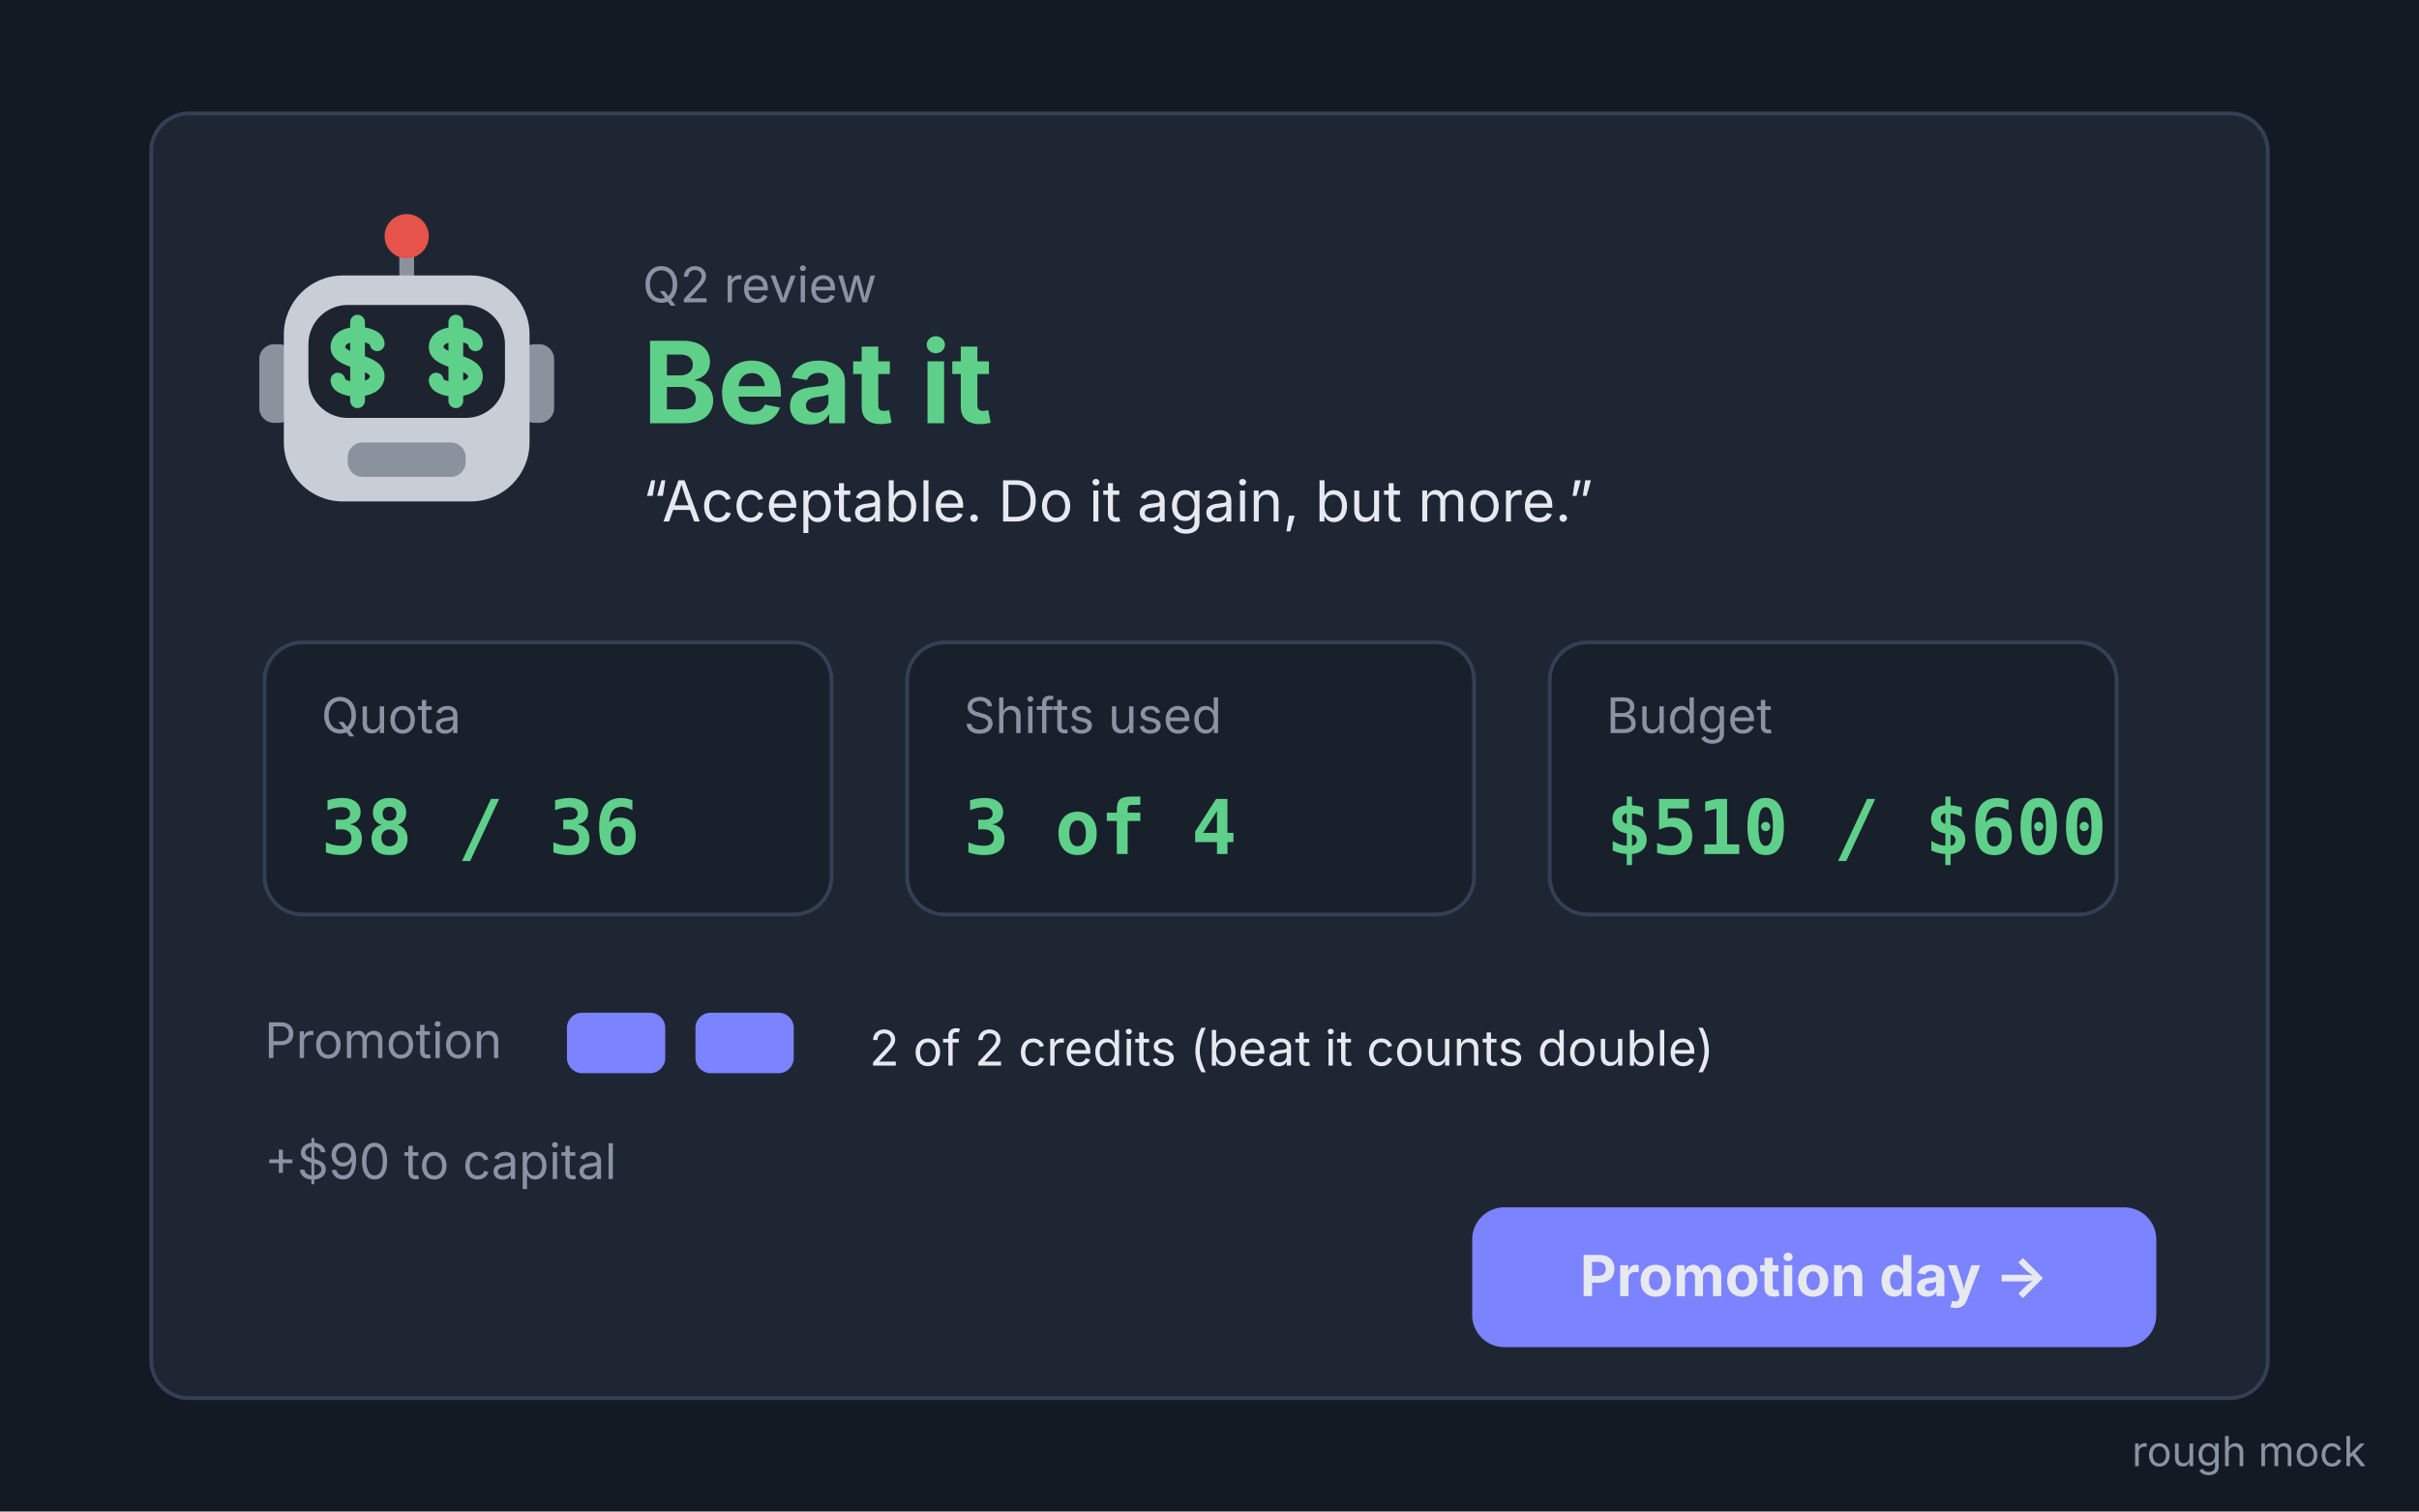
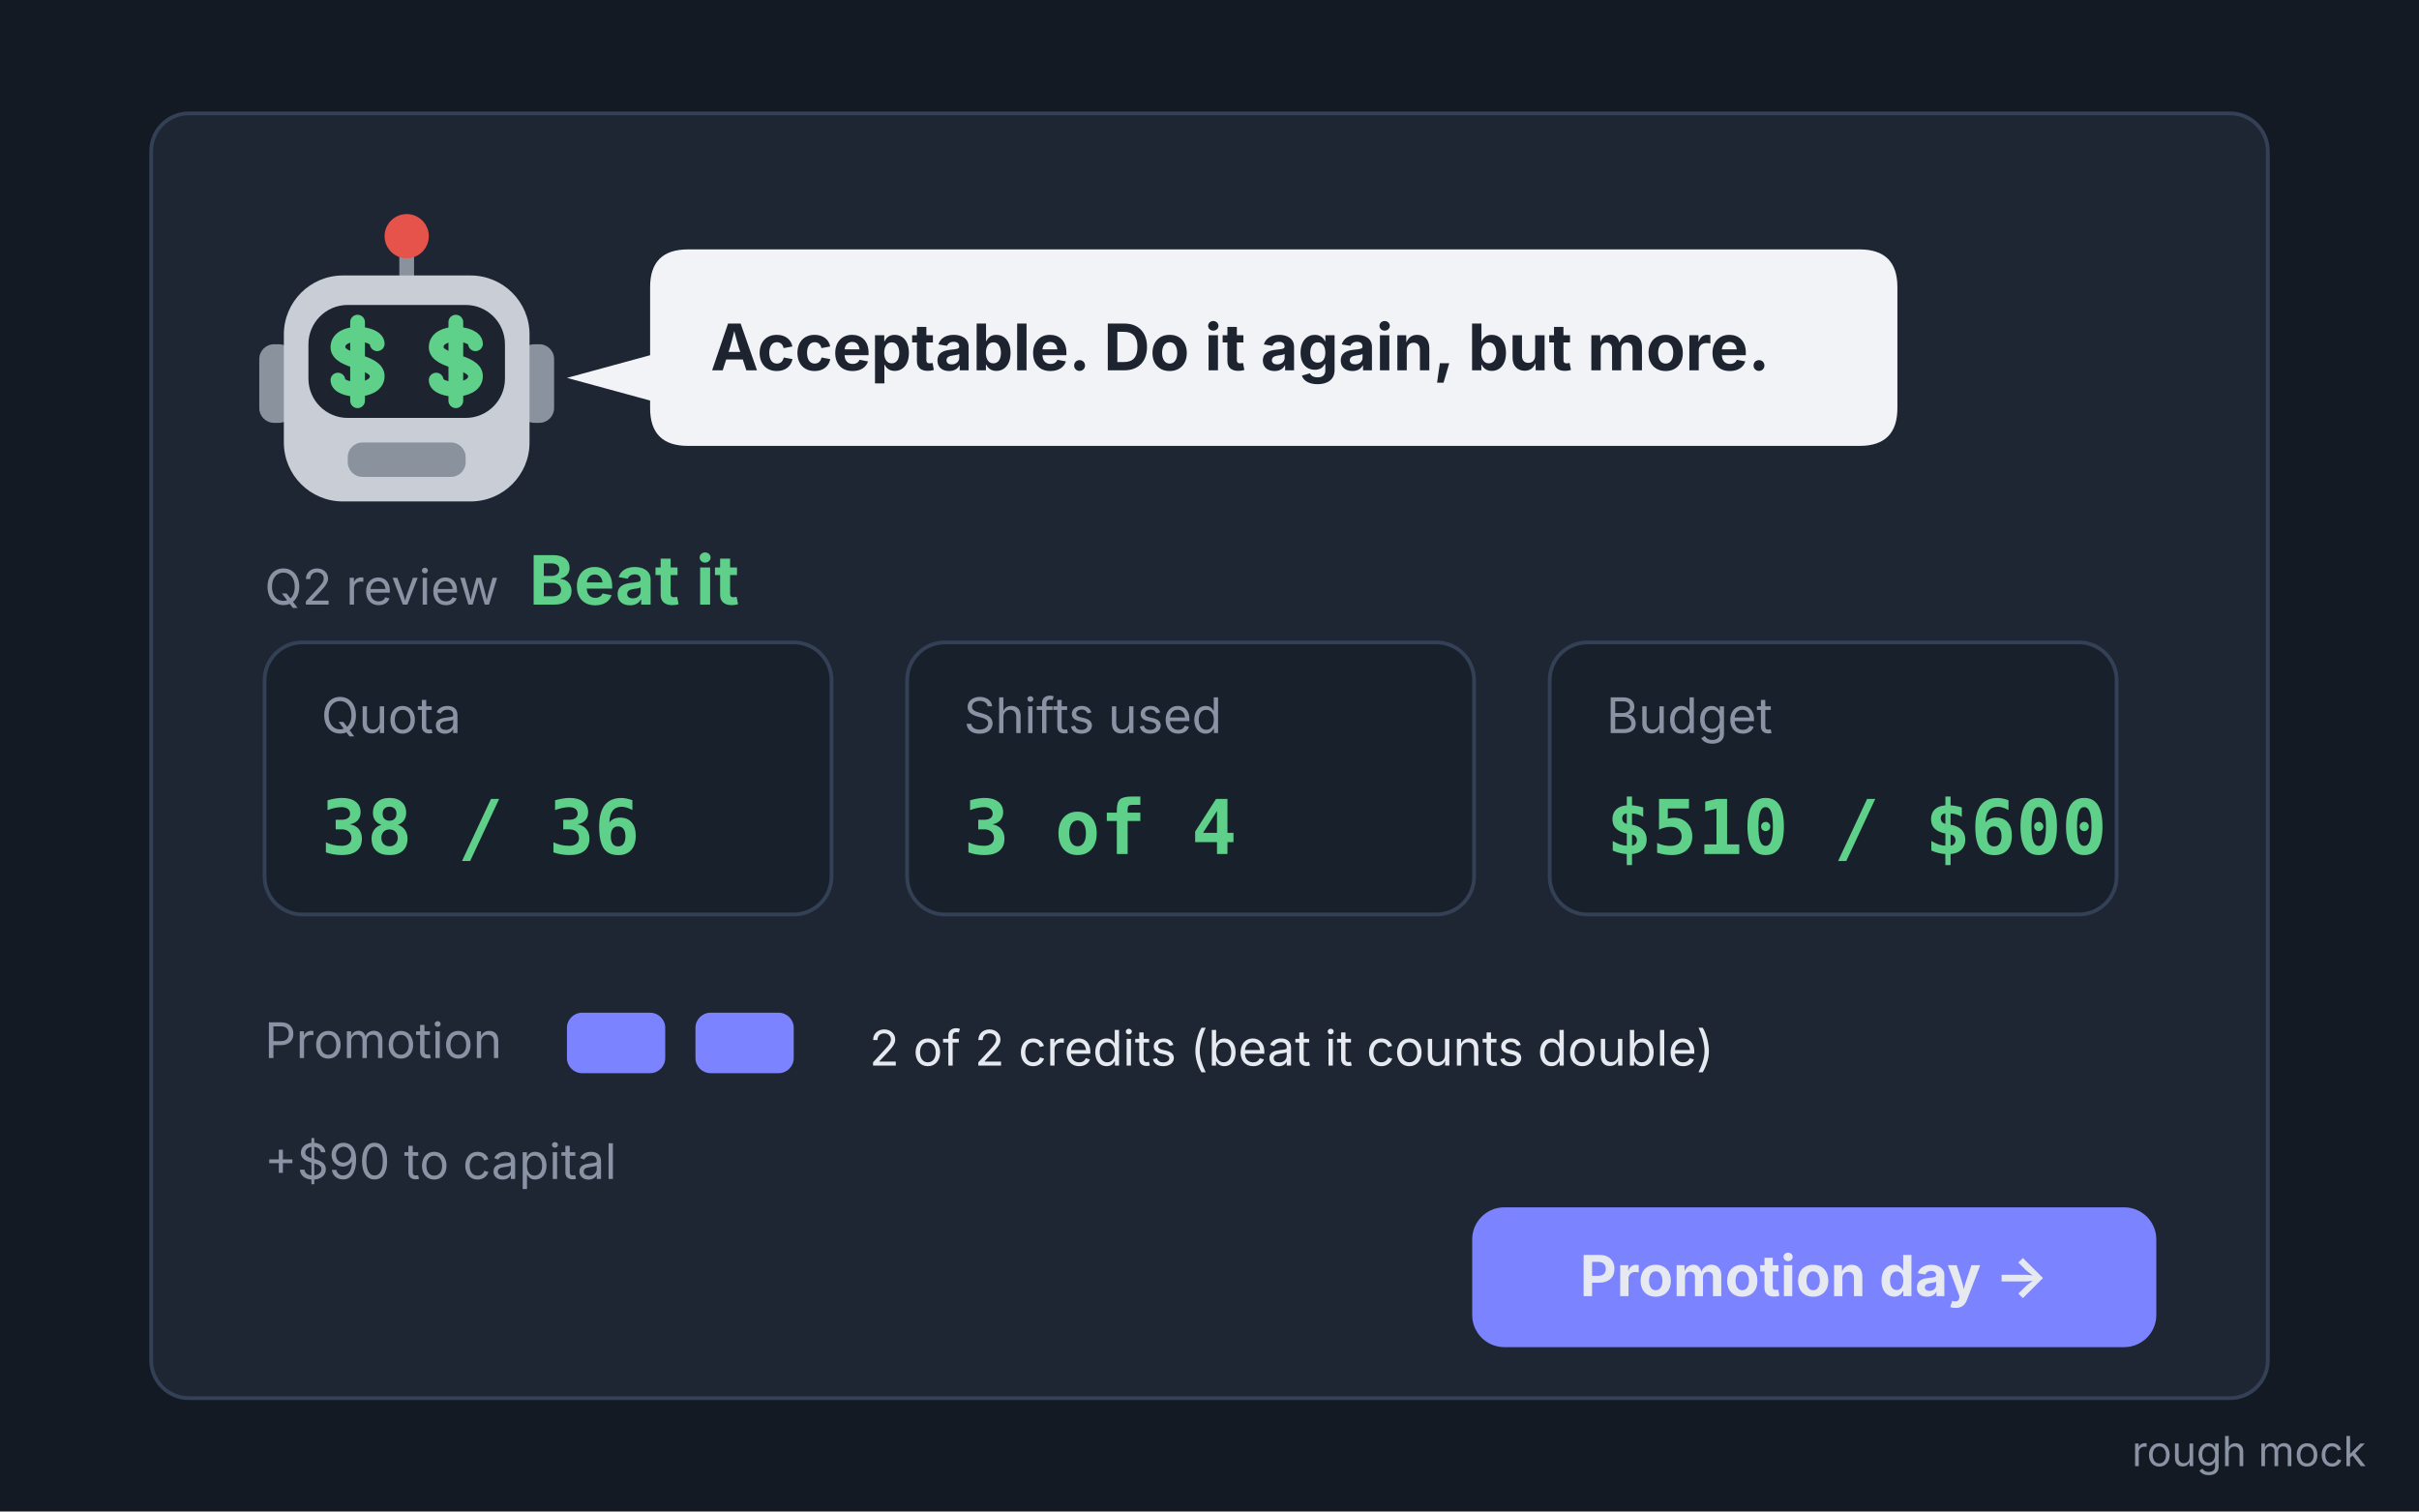
<svg xmlns="http://www.w3.org/2000/svg" viewBox="0 0 640 400" width="640" height="400">
  <rect width="640" height="400" fill="#141a24" />
  <rect x="40" y="30" width="560" height="340" rx="10" fill="#1e2633" stroke="#334055" />
  <g transform="translate(66 56) scale(1.3)">
    <line x1="32" y1="4" x2="32" y2="14" stroke="#8a929e" stroke-width="3" />
    <circle cx="32" cy="5" r="4.5" fill="#e5534b" />
    <rect x="2" y="27" width="7" height="16" rx="3" fill="#8a929e" />
    <rect x="55" y="27" width="7" height="16" rx="3" fill="#8a929e" />
    <rect x="7" y="13" width="50" height="46" rx="12" fill="#c9ced6" />
    <rect x="12" y="19" width="40" height="23" rx="8" fill="#1d2430" />
    <g transform="translate(22 30.5)" fill="none" stroke="#5fd08a" stroke-width="3" stroke-linecap="round">
      <path d="M4 -3.6C4 -6 -4 -6.6 -4 -2.9C-4 0.2 4 -0.2 4 3C4 6.6 -4 6.2 -4 3.8" />
      <path d="M0 -8V8" />
    </g>
    <g transform="translate(42 30.5)" fill="none" stroke="#5fd08a" stroke-width="3" stroke-linecap="round">
      <path d="M4 -3.6C4 -6 -4 -6.6 -4 -2.9C-4 0.2 4 -0.2 4 3C4 6.6 -4 6.2 -4 3.8" />
      <path d="M0 -8V8" />
    </g>
    <rect x="20" y="47" width="24" height="7" rx="3" fill="#8a929e" />
  </g>
-   <text x="170" y="80" font-size="13" fill="#8a93a3" font-weight="400" text-anchor="start" font-family="system-ui,-apple-system,sans-serif">Q2 review</text>
-   <text x="170" y="112" font-size="30" fill="#5fd08a" font-weight="700" text-anchor="start" font-family="system-ui,-apple-system,sans-serif">Beat it</text>
-   <text x="170" y="138" font-size="15" fill="#e6e9ef" font-weight="400" text-anchor="start" font-family="system-ui,-apple-system,sans-serif">“Acceptable. Do it again, but more.”</text>
+   <text x="70" y="160" font-size="13" fill="#8a93a3" font-weight="400" text-anchor="start" font-family="system-ui,-apple-system,sans-serif">Q2 review</text>
+   <path d="M182 66 H492 Q502 66 502 76 V108 Q502 118 492 118 H182 Q172 118 172 108 V106 L150 100 L172 94 V76 Q172 66 182 66 Z" fill="#f2f3f7" />
+   <text x="188" y="98" font-size="17" fill="#1d2430" font-weight="700" text-anchor="start" font-family="system-ui,-apple-system,sans-serif">Acceptable. Do it again, but more.</text>
+   <text x="140" y="160" font-size="18" fill="#5fd08a" font-weight="700" text-anchor="start" font-family="system-ui,-apple-system,sans-serif">Beat it</text>
  <rect x="70" y="170" width="150" height="72" rx="10" fill="#18202b" stroke="#334055" />
  <text x="85" y="194" font-size="13" fill="#8a93a3" font-weight="400" text-anchor="start" font-family="system-ui,-apple-system,sans-serif">Quota</text>
  <text x="85" y="226" font-size="20" fill="#5fd08a" font-weight="700" text-anchor="start" font-family="ui-monospace,Menlo,monospace">38 / 36</text>
  <rect x="240" y="170" width="150" height="72" rx="10" fill="#18202b" stroke="#334055" />
  <text x="255" y="194" font-size="13" fill="#8a93a3" font-weight="400" text-anchor="start" font-family="system-ui,-apple-system,sans-serif">Shifts used</text>
  <text x="255" y="226" font-size="20" fill="#5fd08a" font-weight="700" text-anchor="start" font-family="ui-monospace,Menlo,monospace">3 of 4</text>
  <rect x="410" y="170" width="150" height="72" rx="10" fill="#18202b" stroke="#334055" />
  <text x="425" y="194" font-size="13" fill="#8a93a3" font-weight="400" text-anchor="start" font-family="system-ui,-apple-system,sans-serif">Budget</text>
  <text x="425" y="226" font-size="20" fill="#5fd08a" font-weight="700" text-anchor="start" font-family="ui-monospace,Menlo,monospace">$510 / $600</text>
  <text x="70" y="280" font-size="13" fill="#8a93a3" font-weight="400" text-anchor="start" font-family="system-ui,-apple-system,sans-serif">Promotion</text>
  <rect x="150" y="268" width="26" height="16" rx="4" fill="#7c83ff" />
  <rect x="184" y="268" width="26" height="16" rx="4" fill="#7c83ff" />
  <text x="230" y="282" font-size="13" fill="#e6e9ef" font-weight="400" text-anchor="start" font-family="system-ui,-apple-system,sans-serif">2 of 2 credits (beat it counts double)</text>
  <text x="70" y="312" font-size="13" fill="#8a93a3" font-weight="400" text-anchor="start" font-family="system-ui,-apple-system,sans-serif">+$90 to capital</text>
  <rect x="390" y="320" width="180" height="36" rx="8" fill="#7c83ff" stroke="#7c83ff" />
  <text x="480" y="343" font-size="15" fill="#e6e9ef" font-weight="700" text-anchor="middle" font-family="system-ui,-apple-system,sans-serif">Promotion day →</text>
  <text x="626" y="388" font-size="11" fill="#8a93a3" font-weight="400" text-anchor="end" font-family="system-ui,-apple-system,sans-serif">rough mock</text>
</svg>
